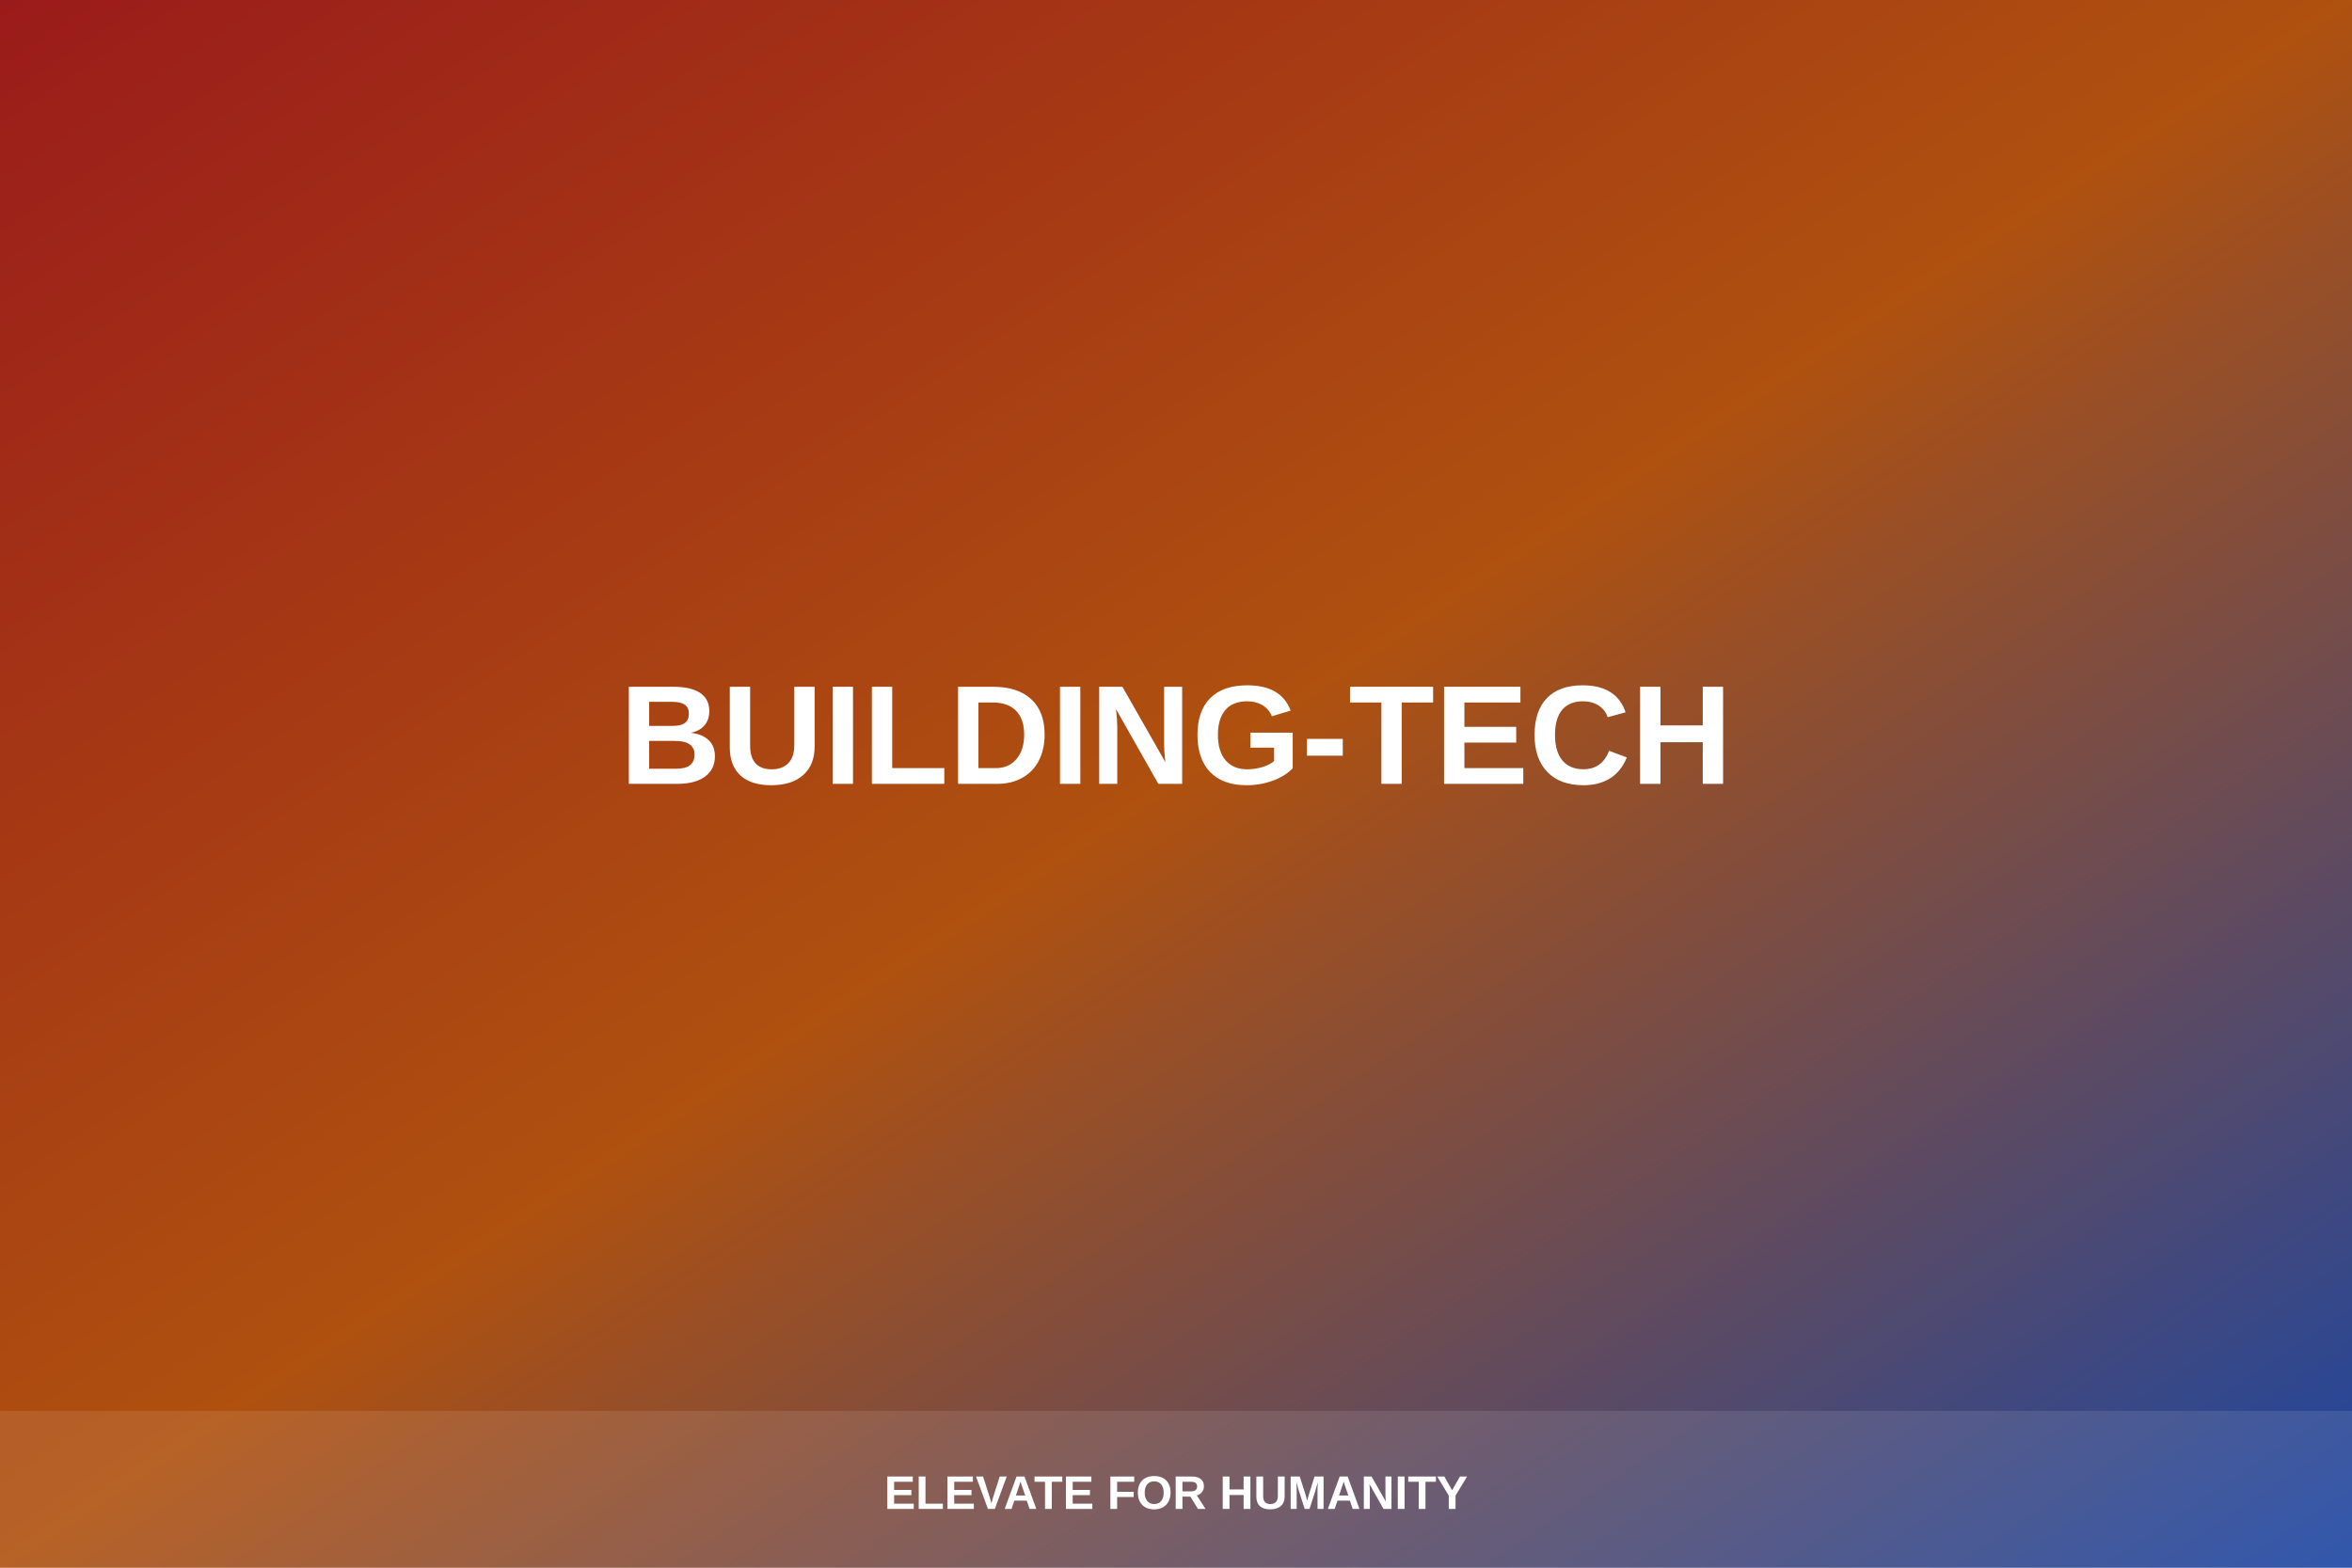
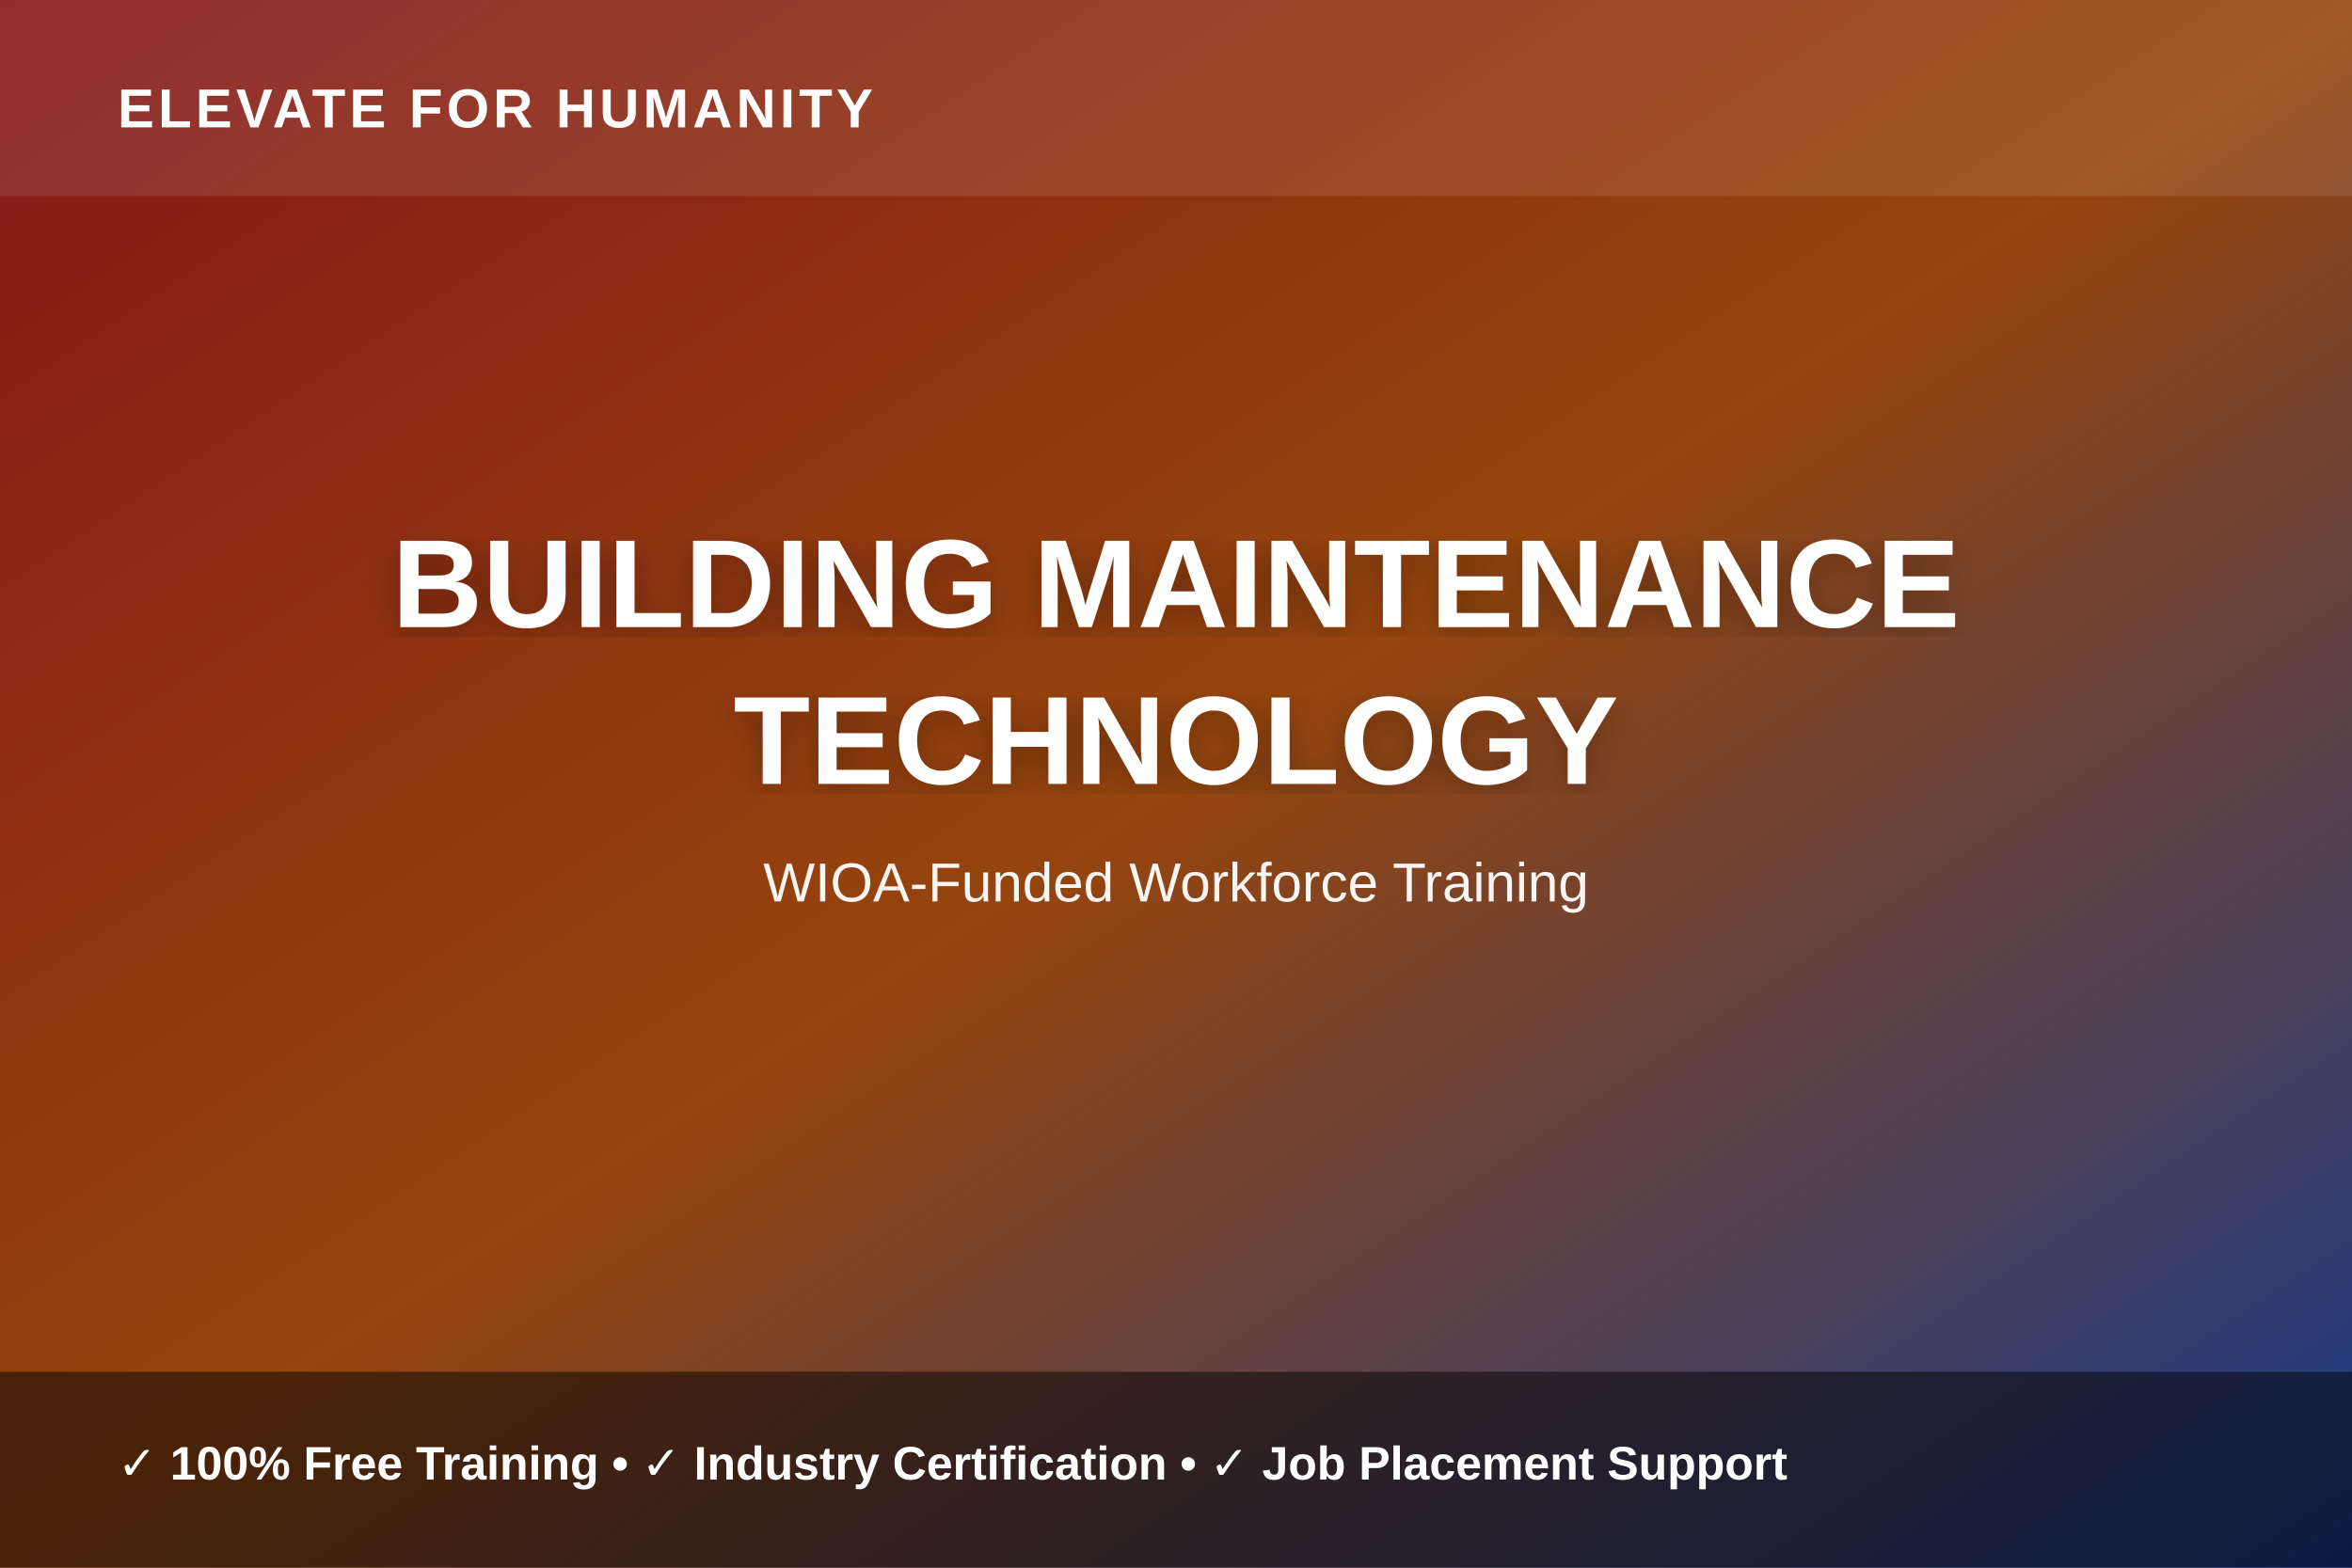
<svg xmlns="http://www.w3.org/2000/svg" width="1200" height="800" viewBox="0 0 1200 800">
  <defs>
-     <linearGradient id="building-techbg" x1="0%" y1="0%" x2="100%" y2="100%">
+     <linearGradient id="building-tech-bg" x1="0%" y1="0%" x2="100%" y2="100%">
      <stop offset="0%" style="stop-color:#dc2626;stop-opacity:1" />
      <stop offset="50%" style="stop-color:#f97316;stop-opacity:1" />
      <stop offset="100%" style="stop-color:#2563eb;stop-opacity:1" />
    </linearGradient>
+     <filter id="shadow">
+       <feDropShadow dx="0" dy="4" stdDeviation="8" flood-opacity="0.3" />
+     </filter>
  </defs>
-   <rect width="1200" height="800" fill="url(#building-techbg)" />
-   <rect width="1200" height="800" fill="rgba(0,0,0,0.3)" />
-   <text x="600" y="400" font-family="Arial, sans-serif" font-size="72" font-weight="bold" fill="white" text-anchor="middle">BUILDING-TECH</text>
-   <rect y="720" width="1200" height="80" fill="rgba(255,255,255,0.1)" />
-   <text x="600" y="770" font-family="Arial, sans-serif" font-size="24" font-weight="600" fill="white" text-anchor="middle">ELEVATE FOR HUMANITY</text>
+   <rect width="1200" height="800" fill="url(#building-tech-bg)" />
+   <rect width="1200" height="800" fill="rgba(0,0,0,0.4)" />
+   <rect y="0" width="1200" height="100" fill="rgba(255,255,255,0.1)" />
+   <text x="60" y="65" font-family="Arial, sans-serif" font-size="28" font-weight="700" fill="white" letter-spacing="2">
+     ELEVATE FOR HUMANITY
+   </text>
+   <g transform="translate(600, 400)">
+     <text x="0" y="-80" font-family="Arial, sans-serif" font-size="64" font-weight="800" fill="white" text-anchor="middle" filter="url(#shadow)">
+       BUILDING MAINTENANCE
+     </text>
+     <text x="0" y="0" font-family="Arial, sans-serif" font-size="64" font-weight="800" fill="white" text-anchor="middle" filter="url(#shadow)">
+       TECHNOLOGY
+     </text>
+     <text x="0" y="60" font-family="Arial, sans-serif" font-size="28" fill="white" text-anchor="middle" opacity="0.95">
+       WIOA-Funded Workforce Training
+     </text>
+   </g>
+   <rect y="700" width="1200" height="100" fill="rgba(0,0,0,0.5)" />
+   <text x="60" y="755" font-family="Arial, sans-serif" font-size="24" font-weight="600" fill="white">
+     ✓ 100% Free Training  •  ✓ Industry Certification  •  ✓ Job Placement Support
+   </text>
</svg>
